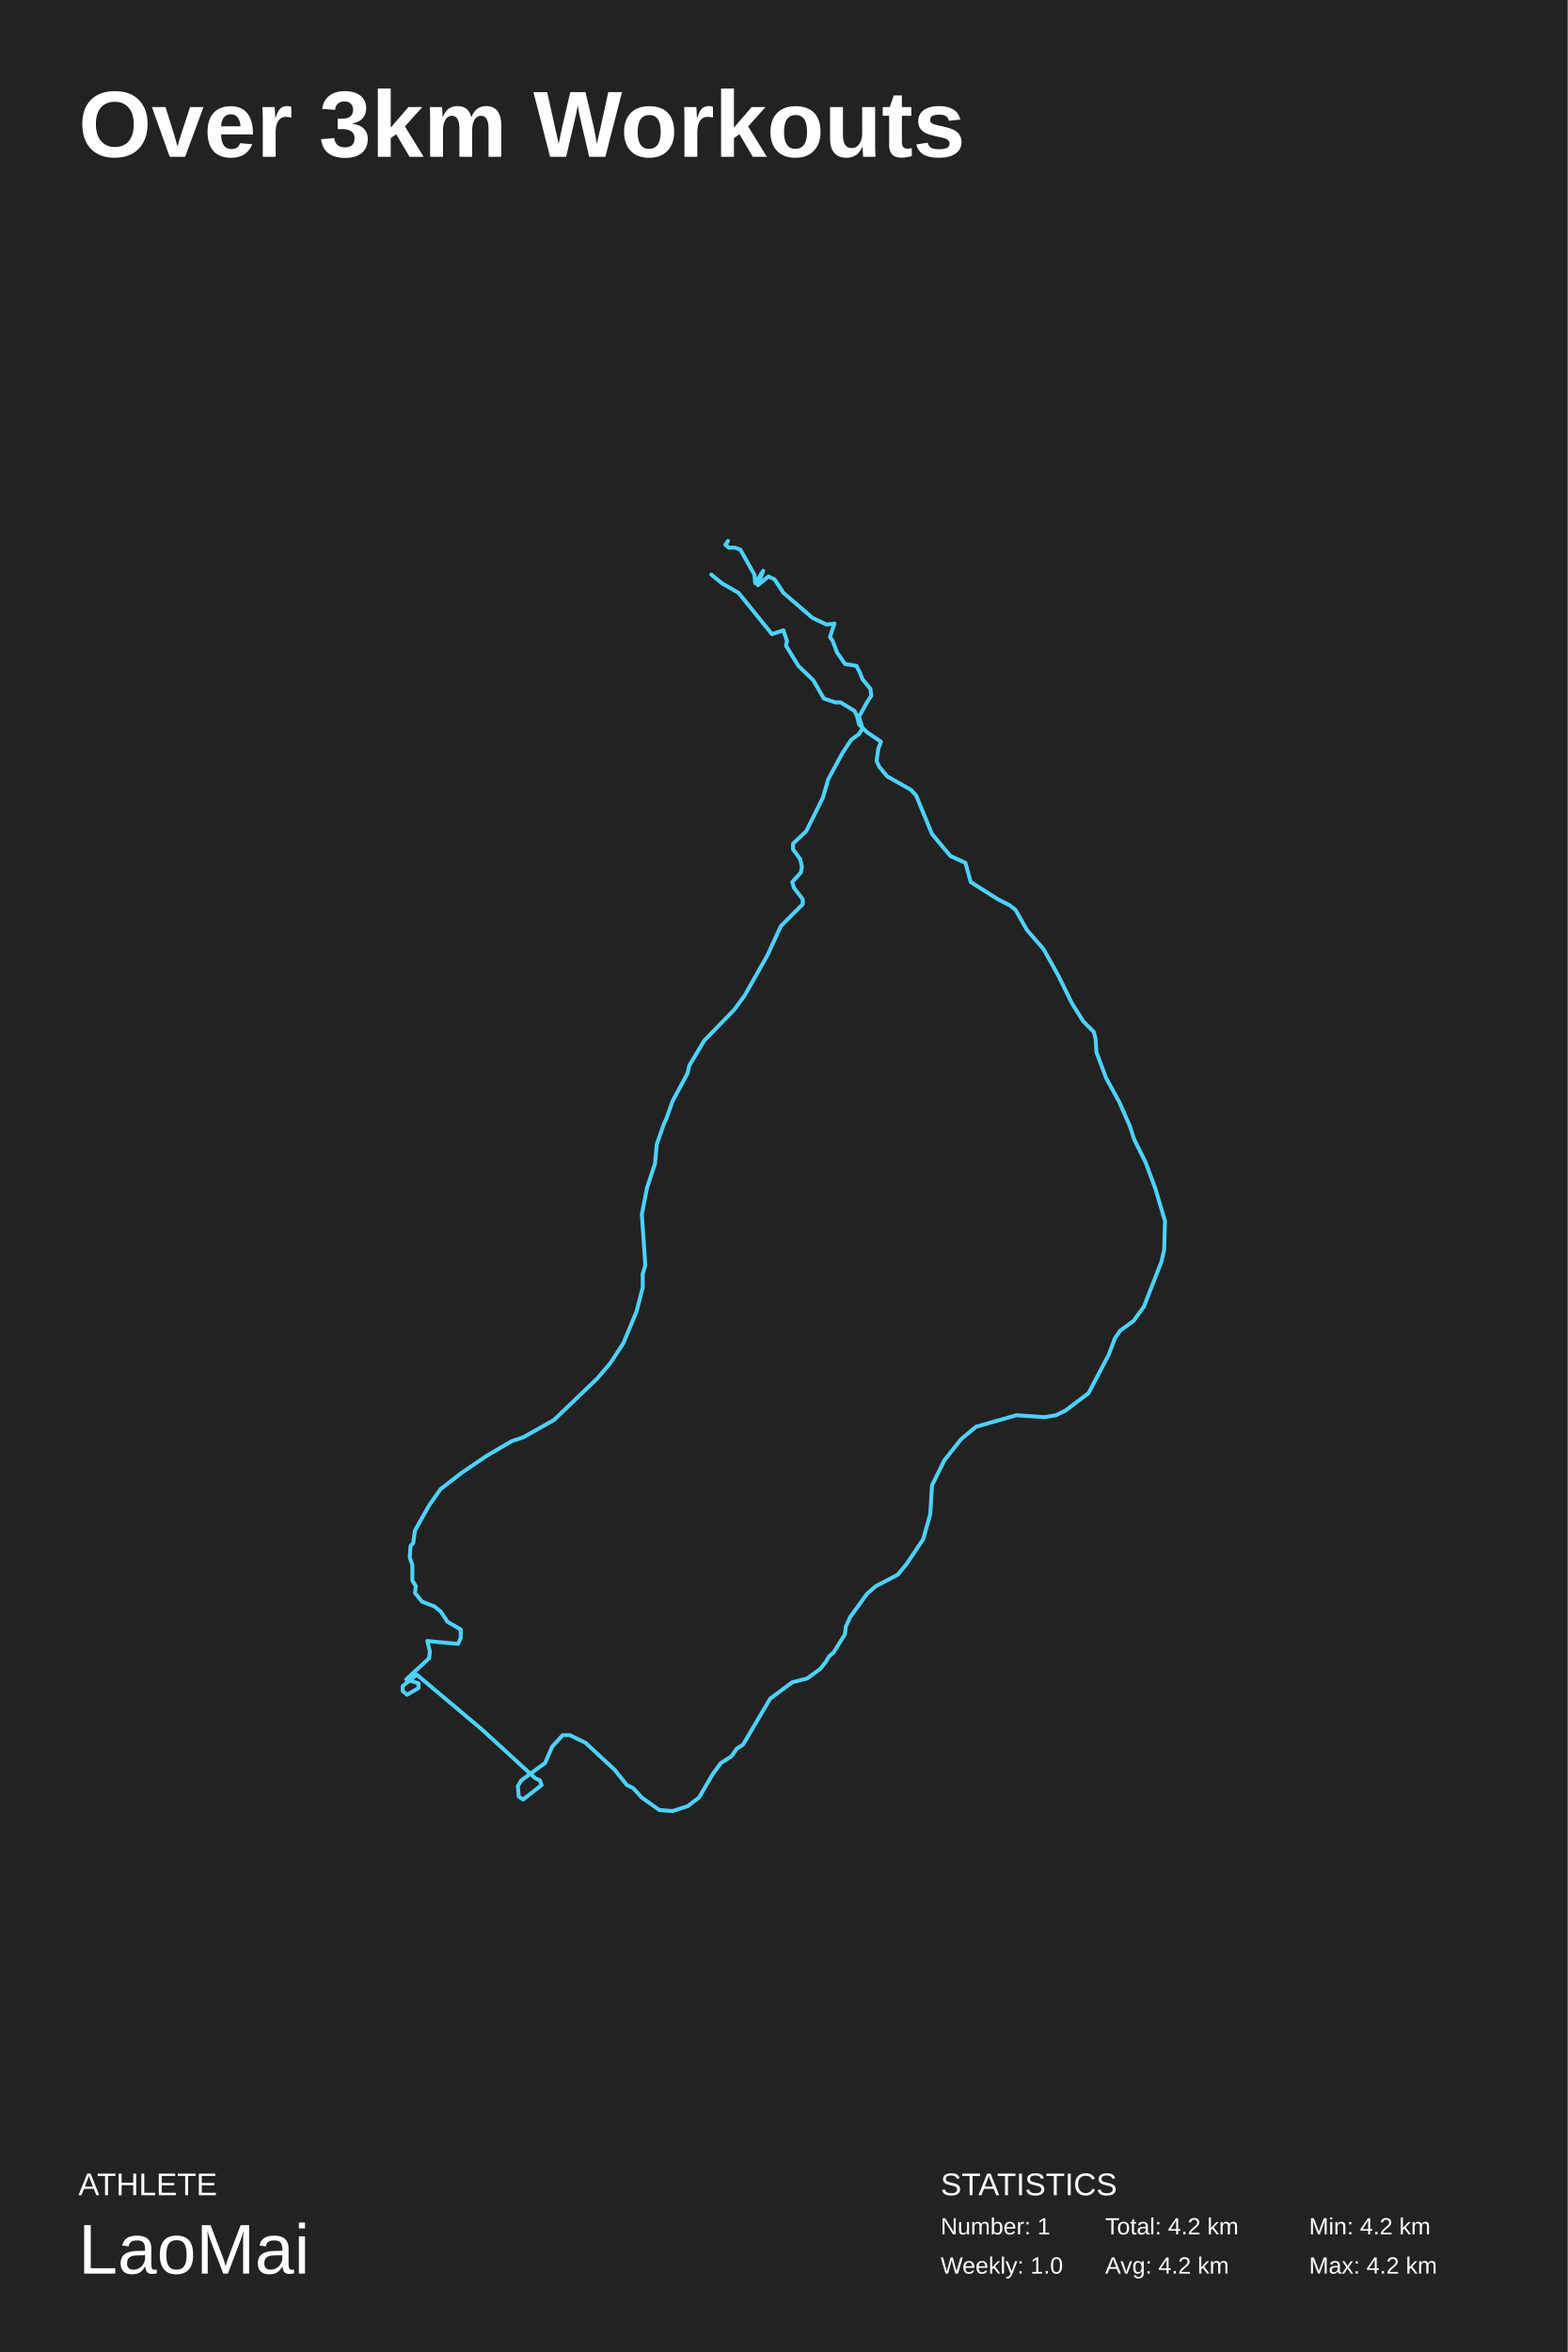
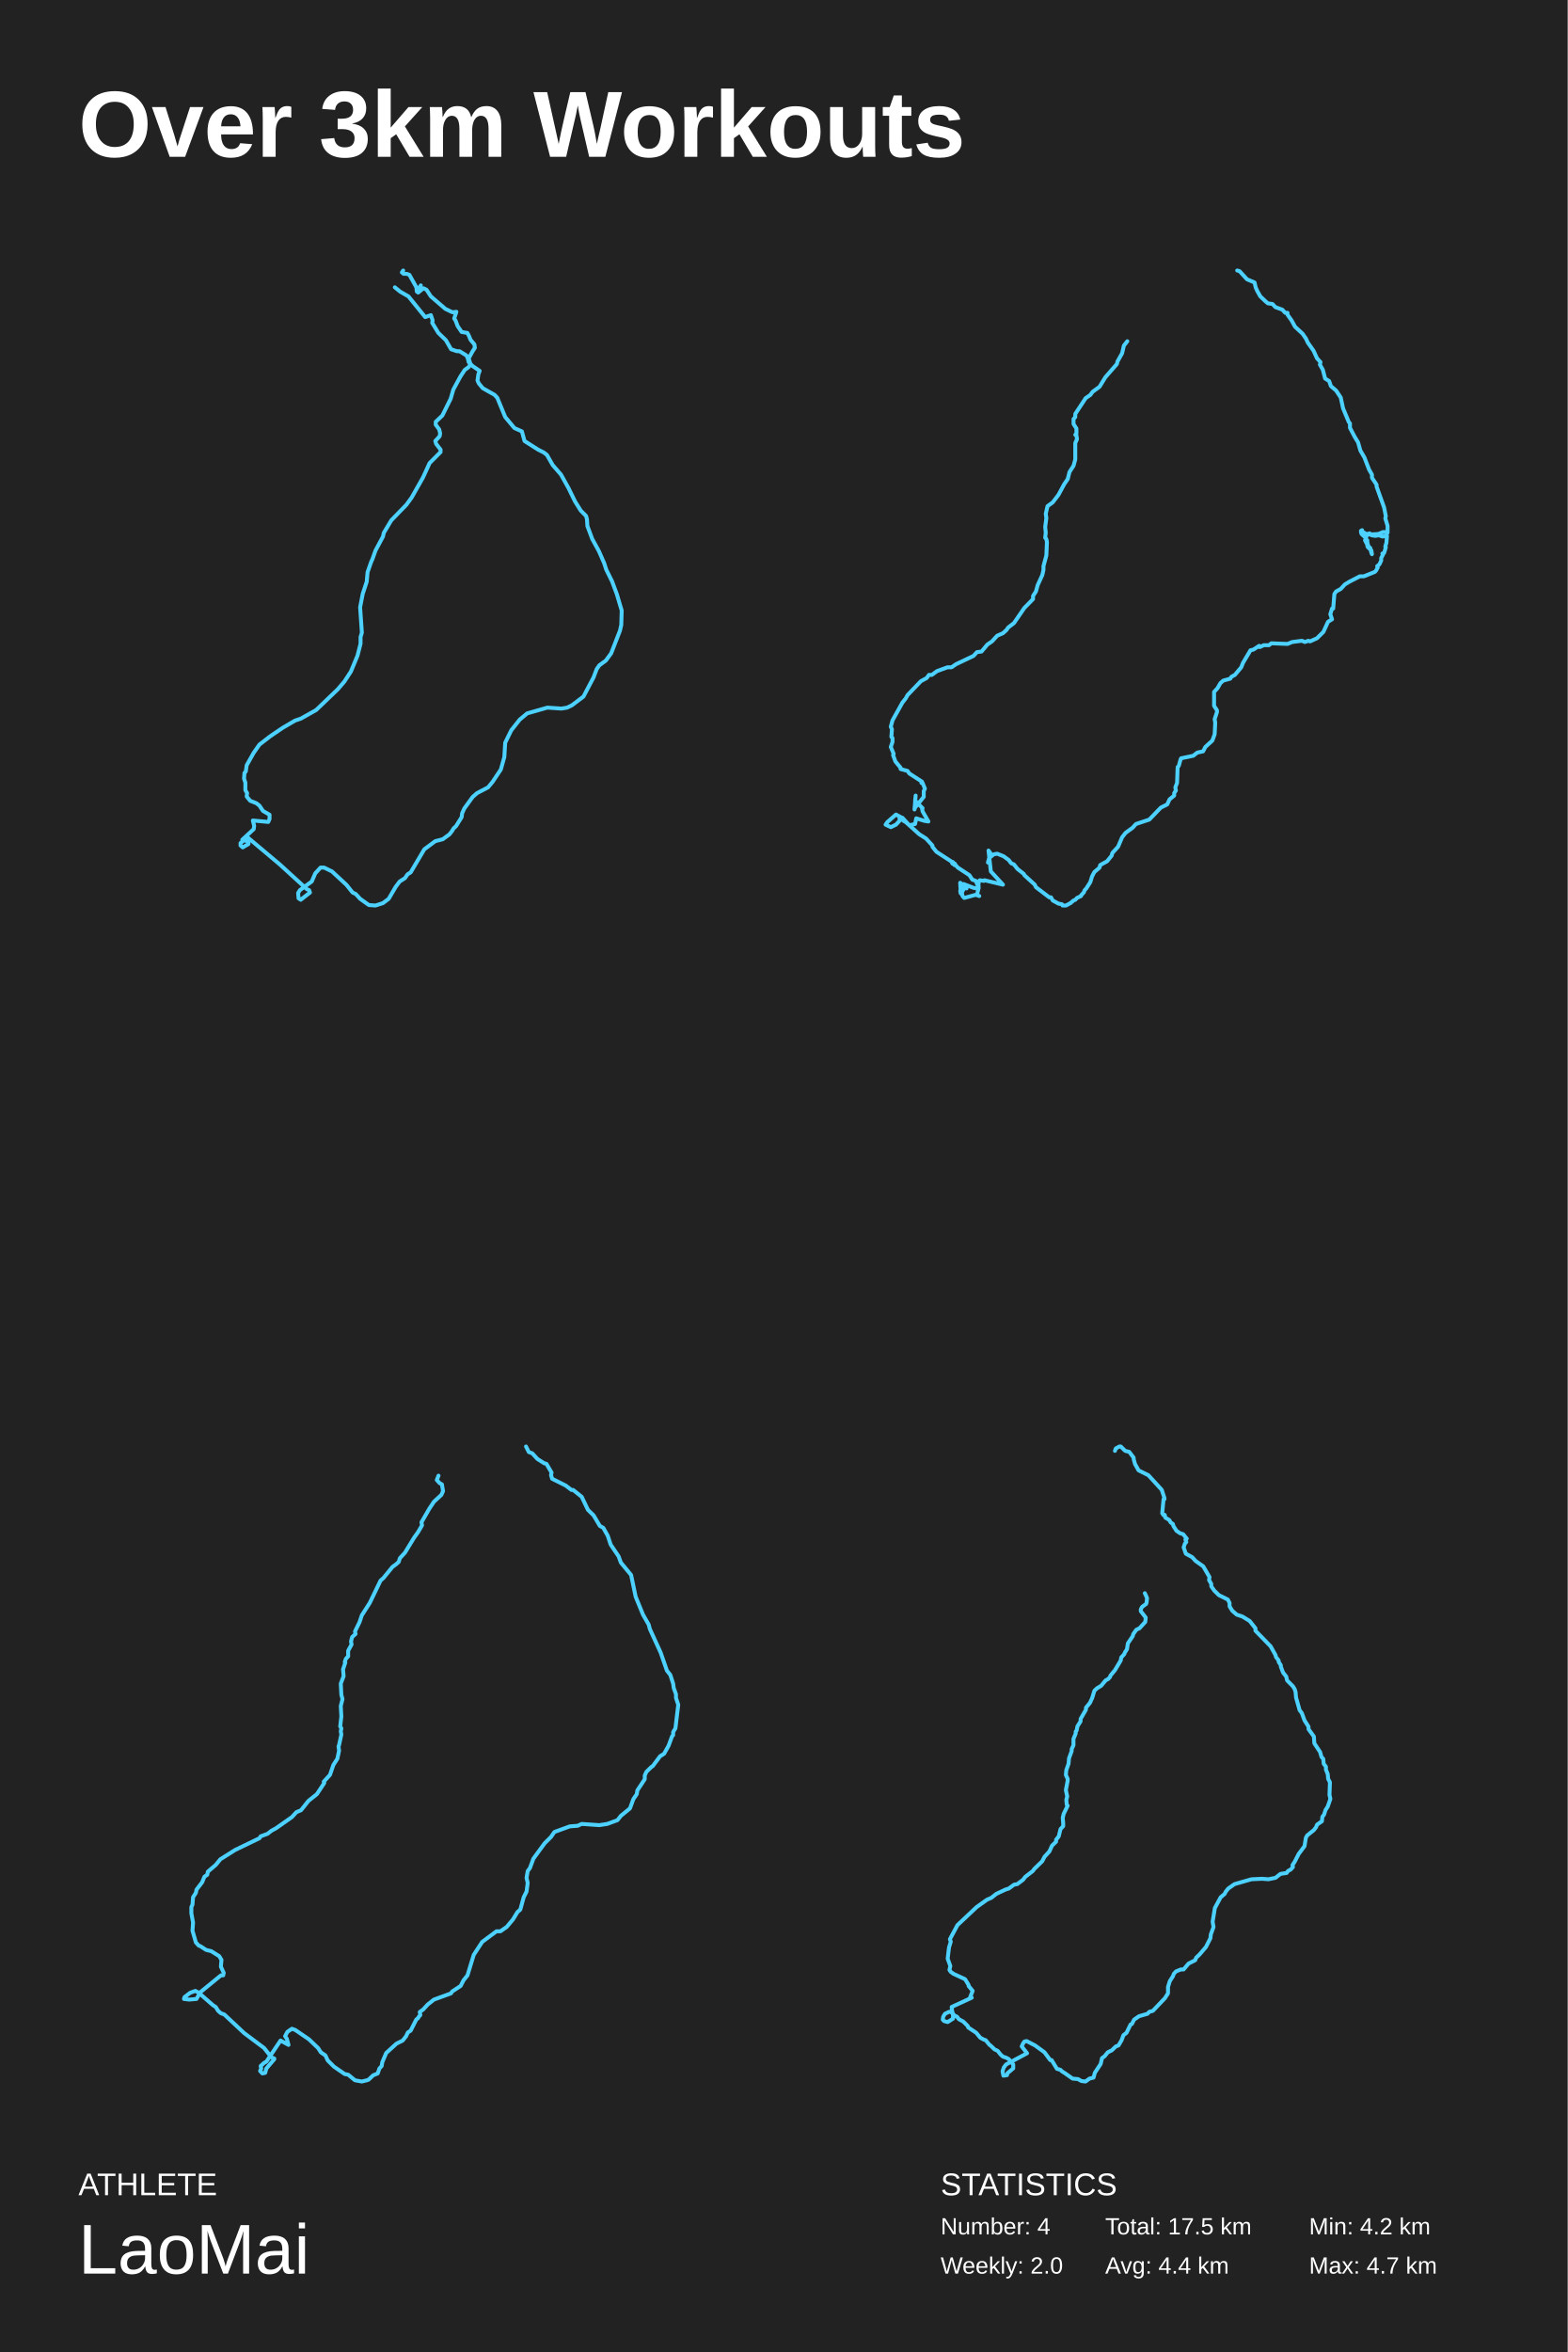
<svg xmlns="http://www.w3.org/2000/svg" baseProfile="full" height="300mm" version="1.1" viewBox="0,0,200,300" width="200mm">
  <defs />
  <rect fill="#222222" height="300" width="200" x="0" y="0" />
  <text fill="#FFFFFF" style="font-size:12px; font-family:Arial; font-weight:bold;" x="10" y="20">Over 3km Workouts</text>
  <text fill="#FFFFFF" style="font-size:4px; font-family:Arial" x="10" y="280">ATHLETE</text>
  <text fill="#FFFFFF" style="font-size:9px; font-family:Arial" x="10" y="290">LaoMai</text>
  <text fill="#FFFFFF" style="font-size:4px; font-family:Arial" x="120" y="280">STATISTICS</text>
-   <text fill="#FFFFFF" style="font-size:3px; font-family:Arial" x="120" y="285">Number: 1</text>
-   <text fill="#FFFFFF" style="font-size:3px; font-family:Arial" x="120" y="290">Weekly: 1.0</text>
-   <text fill="#FFFFFF" style="font-size:3px; font-family:Arial" x="141" y="285">Total: 4.2 km</text>
-   <text fill="#FFFFFF" style="font-size:3px; font-family:Arial" x="141" y="290">Avg: 4.2 km</text>
+   <text fill="#FFFFFF" style="font-size:3px; font-family:Arial" x="120" y="285">Number: 4</text>
+   <text fill="#FFFFFF" style="font-size:3px; font-family:Arial" x="120" y="290">Weekly: 2.0</text>
+   <text fill="#FFFFFF" style="font-size:3px; font-family:Arial" x="141" y="285">Total: 17.5 km</text>
+   <text fill="#FFFFFF" style="font-size:3px; font-family:Arial" x="141" y="290">Avg: 4.4 km</text>
  <text fill="#FFFFFF" style="font-size:3px; font-family:Arial" x="167" y="285">Min: 4.2 km</text>
-   <text fill="#FFFFFF" style="font-size:3px; font-family:Arial" x="167" y="290">Max: 4.2 km</text>
-   <polyline fill="none" points="90.745,73.289 92.091,74.392 94.223,75.618 98.486,80.887 99.944,80.397 100.393,81.745 100.28,82.358 101.851,84.931 103.758,86.769 105.104,89.098 106.562,89.588 107.235,89.588 109.03,90.691 109.367,91.426 109.591,92.406 110.601,93.387 112.396,94.612 112.059,95.47 111.835,97.063 112.171,97.798 113.181,99.024 116.21,100.74 116.883,101.475 118.902,106.377 121.258,109.195 123.165,110.053 123.838,112.504 127.315,114.71 128.774,115.445 129.559,116.058 131.017,118.631 133.149,121.082 135.056,124.513 136.738,127.944 138.197,130.273 139.543,131.621 139.767,132.479 139.879,134.194 141.113,137.503 142.796,140.566 144.142,143.63 144.703,145.345 146.161,148.286 147.395,151.595 148.629,155.761 148.517,159.438 148.181,160.908 145.937,166.668 144.591,168.506 142.908,169.731 142.235,170.711 141.45,172.795 138.87,177.696 135.953,179.902 134.719,180.515 133.261,180.76 129.671,180.515 124.511,181.985 122.604,183.578 120.473,186.274 118.902,189.46 118.678,193.136 117.78,196.322 115.649,199.508 114.527,200.856 111.723,202.326 110.601,203.307 108.469,206.248 107.909,207.473 107.796,208.453 106.338,210.782 105.777,211.272 105.328,212.007 104.655,212.865 102.973,214.09 101.066,214.58 98.261,216.663 94.784,222.545 93.998,223.035 93.325,224.015 91.979,224.873 90.97,226.221 89.175,229.285 87.716,230.387 85.809,231.0 84.127,230.877 81.883,229.285 80.761,228.059 79.976,227.692 78.406,225.731 74.704,222.3 72.685,221.32 71.787,221.32 70.441,222.79 69.544,224.873 66.515,227.079 66.066,227.814 66.178,229.162 66.739,229.53 69.095,227.692 68.871,227.079 68.31,226.834 61.467,220.584 53.166,213.6 51.371,215.07 51.371,215.683 51.932,216.173 53.39,215.315 53.39,214.703 51.819,214.213 54.736,211.517 54.848,210.659 54.512,209.311 58.438,209.679 58.775,208.943 58.775,207.841 57.092,206.86 56.194,205.512 55.409,204.9 53.839,204.287 52.941,203.184 53.053,202.326 52.605,201.591 52.605,199.631 52.268,198.65 52.38,197.18 52.717,196.812 52.941,195.219 54.736,192.033 56.194,189.95 58.887,187.867 62.14,185.661 65.281,183.823 66.739,183.333 70.665,181.127 76.162,175.858 77.845,173.897 79.527,171.324 81.21,167.28 81.995,164.217 81.995,162.501 82.332,161.398 81.883,154.904 82.556,151.473 83.566,148.409 83.79,145.958 84.688,143.385 85.024,142.65 85.809,140.444 87.716,136.89 87.941,135.91 89.848,132.724 93.662,128.802 95.008,126.964 97.925,121.817 99.607,118.141 102.412,115.322 102.412,114.71 101.29,113.239 101.066,112.504 102.187,111.278 102.3,110.543 102.075,109.563 101.178,108.337 101.178,107.602 102.861,106.009 104.992,101.72 105.665,99.392 107.46,96.083 108.582,94.367 109.591,93.632 110.04,92.897 109.591,91.426 110.601,89.588 111.162,88.73 111.05,87.872 110.04,86.647 109.703,85.789 109.255,84.931 107.796,84.686 106.787,83.215 106.226,81.745 105.889,81.255 106.45,79.539 105.441,79.662 103.646,78.804 99.944,75.618 98.822,73.902 98.037,73.534 96.691,74.637 97.364,72.799 96.354,74.392 96.242,73.289 94.447,70.103 93.774,69.858 92.989,69.858 92.54,69.49 92.877,69.0" stroke="#4DD2FF" stroke-linecap="round" stroke-linejoin="round" stroke-width="0.5" />
+   <text fill="#FFFFFF" style="font-size:3px; font-family:Arial" x="167" y="290">Max: 4.7 km</text>
+   <polyline fill="none" points="50.373,36.645 51.046,37.196 52.111,37.809 54.243,40.444 54.972,40.198 55.196,40.872 55.14,41.179 55.925,42.466 56.879,43.385 57.552,44.549 58.281,44.794 58.618,44.794 59.515,45.345 59.683,45.713 59.796,46.203 60.3,46.693 61.198,47.306 61.03,47.735 60.917,48.532 61.086,48.899 61.59,49.512 63.105,50.37 63.441,50.737 64.451,53.188 65.629,54.598 66.582,55.026 66.919,56.252 68.658,57.355 69.387,57.722 69.779,58.029 70.509,59.316 71.574,60.541 72.528,62.257 73.369,63.972 74.098,65.136 74.771,65.81 74.884,66.239 74.94,67.097 75.557,68.751 76.398,70.283 77.071,71.815 77.352,72.673 78.081,74.143 78.698,75.798 79.315,77.881 79.259,79.719 79.09,80.454 77.968,83.334 77.295,84.253 76.454,84.866 76.118,85.356 75.725,86.397 74.435,88.848 72.977,89.951 72.36,90.257 71.63,90.38 69.836,90.257 67.255,90.993 66.302,91.789 65.236,93.137 64.451,94.73 64.339,96.568 63.89,98.161 62.824,99.754 62.264,100.428 60.861,101.163 60.3,101.653 59.235,103.124 58.954,103.737 58.898,104.227 58.169,105.391 57.889,105.636 57.664,106.003 57.328,106.432 56.486,107.045 55.533,107.29 54.131,108.332 52.392,111.273 51.999,111.518 51.663,112.008 50.99,112.437 50.485,113.111 49.587,114.642 48.858,115.194 47.905,115.5 47.063,115.439 45.942,114.642 45.381,114.03 44.988,113.846 44.203,112.865 42.352,111.15 41.342,110.66 40.894,110.66 40.221,111.395 39.772,112.437 38.257,113.539 38.033,113.907 38.089,114.581 38.37,114.765 39.547,113.846 39.435,113.539 39.155,113.417 35.733,110.292 31.583,106.8 30.685,107.535 30.685,107.842 30.966,108.087 31.695,107.658 31.695,107.351 30.91,107.106 32.368,105.758 32.424,105.329 32.256,104.656 34.219,104.839 34.387,104.472 34.387,103.92 33.546,103.43 33.097,102.756 32.705,102.45 31.919,102.144 31.471,101.592 31.527,101.163 31.302,100.796 31.302,99.815 31.134,99.325 31.19,98.59 31.358,98.406 31.471,97.61 32.368,96.017 33.097,94.975 34.443,93.933 36.07,92.831 37.64,91.912 38.37,91.667 40.333,90.564 43.081,87.929 43.922,86.949 44.764,85.662 45.605,83.64 45.998,82.108 45.998,81.251 46.166,80.699 45.942,77.452 46.278,75.736 46.783,74.205 46.895,72.979 47.344,71.692 47.512,71.325 47.905,70.222 48.858,68.445 48.97,67.955 49.924,66.362 51.831,64.401 52.504,63.482 53.962,60.909 54.804,59.07 56.206,57.661 56.206,57.355 55.645,56.62 55.533,56.252 56.094,55.639 56.15,55.272 56.038,54.781 55.589,54.169 55.589,53.801 56.43,53.005 57.496,50.86 57.832,49.696 58.73,48.041 59.291,47.184 59.796,46.816 60.02,46.448 59.796,45.713 60.3,44.794 60.581,44.365 60.525,43.936 60.02,43.323 59.852,42.894 59.627,42.466 58.898,42.343 58.393,41.608 58.113,40.872 57.945,40.627 58.225,39.77 57.72,39.831 56.823,39.402 54.972,37.809 54.411,36.951 54.018,36.767 53.345,37.319 53.682,36.399 53.177,37.196 53.121,36.645 52.224,35.051 51.887,34.929 51.494,34.929 51.27,34.745 51.438,34.5" stroke="#4dd2ff" stroke-linecap="round" stroke-linejoin="round" stroke-width="0.5" />
+   <polyline fill="none" points="157.838,34.5 158.133,34.581 159.092,35.628 160.051,36.031 160.199,36.676 160.42,37.16 160.789,37.805 161.38,38.369 161.748,38.691 162.339,38.772 162.708,39.175 163.593,39.497 163.962,39.9 164.257,39.9 164.257,40.142 164.774,40.867 165.216,41.673 166.175,42.56 166.618,43.205 166.839,43.688 167.577,44.736 168.02,45.703 168.463,46.187 168.389,46.509 168.758,47.154 169.053,48.283 169.569,48.605 169.791,49.25 170.455,49.814 171.045,50.7 171.34,52.071 172.078,53.844 172.225,54.005 172.225,54.569 172.816,55.698 173.258,56.423 173.554,57.471 174.07,58.357 174.66,59.889 175.029,60.534 175.029,60.937 175.619,61.823 175.619,62.065 176.579,64.725 176.8,65.853 176.726,66.095 177.021,67.062 177.021,67.949 176.948,67.868 176.431,67.868 175.841,68.11 174.439,68.19 173.627,67.707 173.775,67.626 173.627,67.868 173.701,68.11 174.218,68.593 174.365,68.916 174.439,68.916 174.439,69.157 174.586,69.722 174.808,69.883 174.955,70.528 175.029,70.689 174.955,70.205 174.513,69.802 174.439,69.641 174.439,69.48 174.144,68.916 174.439,68.11 174.734,68.029 174.955,68.271 175.472,68.352 175.915,68.271 176.357,68.432 176.948,68.352 176.874,69.238 176.726,69.722 176.8,69.802 176.579,70.528 176.357,70.608 176.431,70.769 176.21,71.172 176.21,71.495 175.988,71.978 175.693,72.22 175.767,72.381 175.546,72.784 175.398,72.946 173.996,73.51 173.48,73.51 172.078,74.235 171.561,74.557 171.045,75.122 170.455,75.444 170.233,75.766 170.086,77.62 169.938,77.62 169.717,78.346 169.938,78.99 169.422,79.313 168.832,80.602 168.02,81.408 167.135,81.811 166.913,81.731 166.47,81.892 166.102,81.731 164.847,81.892 164.257,82.134 162.191,82.053 161.896,82.295 161.232,82.295 160.716,82.537 160.642,82.375 159.904,82.859 159.535,82.94 158.576,84.551 158.354,85.116 157.543,86.083 157.1,86.325 156.953,86.566 156.067,86.808 155.698,87.131 155.329,87.775 154.887,88.259 154.887,90.032 155.256,90.596 155.256,90.838 154.961,91.725 155.034,92.208 154.961,93.659 154.665,94.465 153.78,95.271 153.485,95.835 152.747,95.996 152.231,96.399 150.681,96.721 150.607,96.883 150.386,97.689 150.239,97.85 150.165,99.865 149.943,100.429 150.017,100.832 149.796,101.154 149.796,101.477 149.206,101.96 148.91,102.605 148.099,103.008 146.623,104.539 144.926,105.103 144.484,105.587 143.598,106.232 143.155,106.796 142.639,108.005 141.901,108.811 141.827,109.133 141.237,109.858 140.352,110.342 140.278,110.664 139.614,111.229 139.319,111.793 139.097,112.518 138.581,113.324 138.36,113.566 138.286,113.808 137.917,114.21 137.917,114.291 137.4,114.533 137.179,114.775 136.958,114.855 136.589,115.178 135.999,115.5 135.556,115.5 135.482,115.339 135.039,115.258 134.302,114.855 134.08,114.452 133.859,114.452 132.162,113.163 132.014,112.84 130.686,111.631 130.613,111.47 129.801,110.826 129.358,110.261 128.989,110.1 128.694,109.697 128.03,109.214 127.219,108.891 126.776,108.972 126.186,109.455 126.038,110.02 126.407,108.891 126.112,108.488 126.407,111.148 127.956,112.84 125.595,112.276 125.522,112.357 125.005,112.276 124.858,112.437 124.858,112.679 124.71,112.679 124.858,113.002 124.636,113.324 124.194,113.243 122.939,112.76 123.308,113.324 123.308,113.082 123.087,113.163 122.718,113.808 122.57,113.808 122.497,113.646 122.57,113.969 122.497,112.599 123.013,113.002 122.718,113.888 122.792,114.291 123.013,114.533 124.489,114.13 124.931,114.291 124.636,114.13 124.858,113.243 124.489,112.357 124.046,112.196 123.677,111.631 122.201,110.664 121.537,109.939 121.464,110.1 121.537,110.181 121.833,110.261 121.759,110.342 121.833,110.181 119.472,108.649 118.955,108.005 118.955,107.844 118.143,106.957 117.258,106.393 115.561,104.862 115.266,104.7 114.897,104.217 114.307,103.894 113.2,104.862 112.979,105.184 113.643,105.506 114.307,105.184 114.823,104.62 114.749,104.378 115.118,104.297 116.004,105.265 116.742,105.103 116.889,104.378 117.922,104.7 118.439,104.781 117.701,103.491 117.627,103.088 117.701,103.088 116.742,102.121 116.815,101.477 116.668,103.25 116.742,103.008 117.848,101.638 117.848,100.912 117.996,100.59 117.701,99.865 117.553,99.865 117.627,99.703 116.004,98.656 115.782,98.333 114.897,98.092 114.897,97.93 114.233,97.124 113.938,96.318 114.012,96.157 113.643,95.271 113.864,94.626 113.864,94.142 113.717,93.981 113.79,93.014 113.643,92.692 113.864,91.886 115.118,89.629 115.561,89.065 115.782,88.662 117.479,86.889 118.217,86.486 118.512,86.083 118.881,86.083 119.545,85.599 120.873,85.116 121.39,85.116 121.98,84.713 124.194,83.665 124.636,83.181 125.226,83.101 125.964,82.214 126.555,81.811 127.219,81.086 127.956,80.763 128.399,80.36 128.62,80.038 129.358,79.474 130.686,77.54 131.793,76.411 131.793,76.008 132.162,75.444 132.383,74.638 132.974,73.349 133.121,72.704 133.121,72.22 133.49,70.85 133.564,69.157 133.49,68.754 133.342,68.593 133.416,67.949 133.342,67.223 133.49,66.095 133.416,65.531 133.638,64.563 134.302,64.08 135.039,63.113 135.777,61.742 136.22,61.098 136.441,60.211 136.958,59.405 137.179,58.599 137.179,56.504 137.4,56.02 137.327,55.536 137.179,55.456 137.327,55.295 137.327,54.65 136.958,54.086 136.958,53.602 136.958,53.441 137.179,53.199 137.179,52.796 138.507,50.781 139.097,50.378 139.393,49.975 140.278,49.33 141.016,48.121 142.491,46.429 142.565,46.106 143.155,45.059 143.377,44.091 143.819,43.527" stroke="#4dd2ff" stroke-linecap="round" stroke-linejoin="round" stroke-width="0.5" />
+   <polyline fill="none" points="67.105,184.5 67.467,185.213 67.902,185.371 68.554,186.084 69.424,186.638 69.714,186.717 70.367,187.826 70.294,188.142 70.439,188.617 72.179,189.488 72.903,190.043 73.121,190.043 74.208,190.914 75.005,192.577 75.73,193.289 76.528,194.635 76.963,194.873 77.542,195.902 77.905,197.011 78.92,198.515 79.209,199.307 80.514,200.891 81.094,203.662 82.036,205.958 82.761,207.225 82.906,207.779 84.283,210.788 85.081,213.084 85.516,213.639 85.878,214.747 85.95,215.301 86.24,216.093 86.24,216.568 86.53,217.439 86.168,220.448 85.878,220.923 85.878,221.319 85.733,221.477 85.298,222.665 84.718,223.694 84.211,224.011 83.269,225.278 83.124,225.357 82.471,225.991 82.254,226.466 82.254,226.941 81.312,228.366 81.239,228.841 80.804,229.474 80.369,230.662 79.209,231.612 78.775,232.166 77.47,232.642 76.455,232.8 74.208,232.642 73.701,232.879 72.686,232.958 70.729,233.671 70.294,234.304 69.497,235.096 68.047,237.076 67.612,238.263 67.322,238.659 67.177,239.53 67.322,240.163 67.177,241.272 66.815,241.985 66.38,243.568 66.017,243.885 65.438,244.835 64.64,245.785 63.843,246.339 63.336,246.339 61.524,247.685 60.436,249.348 59.639,251.961 59.132,252.594 58.769,253.307 57.682,254.019 57.537,254.257 55.362,255.049 54.565,255.682 53.985,256.316 53.55,256.632 53.623,257.028 53.405,257.266 53.333,257.424 53.115,257.582 52.391,259.008 52.028,259.245 51.811,259.72 51.376,260.274 50.579,260.67 49.274,261.858 48.766,263.046 48.694,263.521 48.404,263.837 48.187,264.471 47.607,264.708 47.027,265.262 46.809,265.342 46.157,265.5 45.287,265.342 44.417,264.629 43.983,264.55 42.605,263.6 41.808,262.808 41.518,262.175 40.938,261.779 40.576,261.224 39.416,260.116 37.676,258.928 37.242,258.77 36.662,259.166 36.372,259.72 36.589,260.037 36.807,260.829 35.792,260.274 33.98,262.966 33.69,263.125 33.255,263.521 33.327,263.837 33.182,264.154 33.472,264.471 33.835,264.392 33.98,263.837 34.995,262.65 34.995,262.57 34.632,262.412 33.69,261.224 31.153,259.324 28.616,256.949 28.181,256.791 27.819,256.474 27.529,255.999 27.166,255.761 25.354,254.178 24.919,253.94 24.267,254.178 23.542,254.732 23.47,254.97 24.122,255.049 25.064,254.97 25.572,254.099 28.181,251.961 28.471,251.961 28.544,251.644 28.181,250.852 28.254,249.981 27.964,249.506 26.949,248.873 26.297,248.715 25.572,248.24 25.354,248.16 24.992,247.764 24.557,246.26 24.629,245.231 24.412,244.043 24.412,243.251 24.557,242.935 24.629,241.985 24.992,241.43 25.064,241.034 25.789,240.084 26.079,239.372 26.441,239.134 26.514,238.738 27.529,237.867 28.109,237.155 29.993,235.967 33.11,234.463 33.255,234.225 34.125,233.908 34.632,233.512 35.212,233.196 37.242,231.771 37.821,231.137 38.401,230.9 39.344,229.712 40.431,228.841 41.373,227.416 41.301,227.257 42.098,226.386 42.533,225.12 43.04,224.328 43.258,223.298 43.185,222.744 43.258,222.586 43.548,221.24 43.475,220.844 43.548,220.448 43.403,220.21 43.548,218.944 43.475,217.598 43.693,216.727 43.548,216.172 43.475,214.747 43.838,213.797 43.765,212.926 44.055,212.055 43.983,211.976 44.127,211.58 44.417,211.263 44.417,210.551 44.852,209.759 44.78,209.363 44.925,208.809 45.36,208.413 45.287,208.096 45.867,206.908 46.157,206.037 47.172,204.454 48.549,201.603 48.911,201.286 50.071,199.861 50.506,199.544 50.868,199.228 51.013,198.753 51.666,198.04 52.825,196.14 53.333,195.427 53.84,194.556 53.768,194.16 53.913,193.923 54.783,192.418 55.362,191.547 56.305,190.676 56.522,190.201 56.377,189.33 56.087,189.172 55.725,188.776 55.942,188.222" stroke="#4dd2ff" stroke-linecap="round" stroke-linejoin="round" stroke-width="0.5" />
+   <polyline fill="none" points="142.24,185.06 142.354,184.749 142.809,184.5 142.98,184.5 143.549,185.06 144.061,185.184 144.63,185.93 144.63,186.116 144.801,186.738 145.256,187.546 146.508,188.168 148.215,190.033 148.557,191.09 148.557,191.214 148.443,191.214 148.272,193.017 148.443,193.266 148.614,193.328 148.614,193.266 148.557,193.203 148.671,193.576 149.183,193.887 149.353,194.198 149.638,194.385 149.695,194.633 150.093,195.255 150.548,195.566 150.947,195.69 151.345,196.187 151.402,196.25 151.231,196.374 151.345,196.685 151.174,196.871 151.004,197.369 151.288,198.177 152.085,198.612 152.54,199.109 153.508,199.793 154.304,201.161 154.247,201.534 154.532,202.031 154.532,202.342 154.93,202.901 155.499,203.461 156.637,204.02 156.865,204.455 156.865,204.891 157.207,205.45 157.776,205.947 158.515,206.196 159.426,206.756 160.166,207.688 160.166,207.999 162.101,209.988 162.727,211.107 162.783,211.356 163.125,211.791 163.125,211.978 163.409,212.413 163.409,212.599 163.694,213.345 164.092,213.842 164.206,214.34 164.946,215.086 165.174,215.459 165.287,215.832 165.344,216.516 165.8,218.132 166.084,218.505 166.425,219.437 166.938,220.245 166.938,220.556 167.621,221.489 167.677,222.359 168.417,223.478 168.588,224.1 168.816,224.348 168.872,224.97 169.157,225.343 169.157,225.716 169.385,226.275 169.442,226.897 169.669,227.332 169.612,228.948 169.726,229.446 169.385,230.44 169.1,230.876 168.929,231.435 168.702,231.746 168.645,232.305 168.019,232.74 167.905,233.051 167.621,233.424 166.767,234.108 166.596,234.419 166.425,235.476 165.686,236.47 165.174,237.465 164.889,237.9 164.946,238.149 164.661,238.459 164.32,238.646 164.149,238.895 163.353,239.019 162.727,239.516 161.816,239.703 161.019,239.641 159.654,239.703 157.491,240.324 156.694,240.884 156.353,241.319 156.239,241.568 155.727,242.003 154.987,243.37 154.703,245.111 154.816,245.795 154.475,246.727 154.418,247.224 153.849,248.343 153.052,249.276 152.597,249.711 152.483,250.022 151.63,250.457 151.004,251.203 150.662,251.203 150.036,251.451 149.752,251.762 149.638,252.073 149.24,252.695 149.012,253.441 149.012,254.249 148.614,254.87 147.077,256.487 146.622,256.611 146.394,256.86 145.313,257.17 144.687,257.605 144.402,258.165 144.232,258.227 143.72,259.284 143.321,259.595 143.094,260.216 142.695,260.9 142.354,261.024 141.842,261.522 141.329,261.77 140.931,262.268 140.59,262.516 140.419,263.262 139.679,264.381 139.508,265.003 138.996,265.127 138.484,265.5 137.972,265.438 137.517,265.189 136.834,265.127 135.866,264.443 135.468,264.195 135.297,264.008 134.842,263.884 134.159,262.765 133.988,262.765 133.249,261.77 132.054,260.9 130.972,260.341 130.688,260.403 130.517,260.651 130.346,261.024 131.029,261.895 128.355,263.324 128.07,263.697 127.899,264.195 128.013,264.754 128.469,264.692 128.525,264.443 129.265,263.822 129.265,263.324 128.696,262.641 128.355,262.454 127.956,262.33 127.672,262.081 127.273,261.584 126.875,261.397 126.363,260.9 126.249,260.838 125.737,260.216 125.509,260.154 125.054,259.905 124.542,259.284 123.518,258.6 123.461,258.414 122.892,257.854 122.323,257.543 122.095,257.233 121.81,257.108 121.298,256.611 121.071,256.611 120.558,256.86 120.331,257.233 120.274,257.605 120.445,257.792 120.9,257.916 121.583,257.481 121.583,256.86 121.469,256.549 121.412,255.989 123.973,254.808 123.745,254.808 124.087,253.938 123.575,253.316 123.575,253.192 123.119,252.446 121.64,251.762 121.298,251.514 121.128,251.265 121.241,250.768 120.9,249.835 121.071,248.406 121.298,247.66 121.184,247.349 122.152,245.546 124.599,243.246 125.908,242.314 126.477,242.065 127.103,241.568 128.298,241.008 128.696,240.884 129.379,240.387 129.777,240.324 130.517,239.765 130.802,239.392 131.769,238.646 131.94,238.397 132.964,237.403 133.249,236.843 133.875,236.159 134.216,235.413 134.728,234.916 134.728,234.667 135.07,234.232 135.297,233.3 135.639,232.927 135.639,232.554 135.582,231.87 135.696,231.373 136.208,230.316 136.094,230.192 136.037,229.57 136.151,229.135 135.98,228.327 136.208,227.146 136.208,226.897 135.98,226.4 136.037,225.778 136.322,224.97 136.379,224.286 136.72,223.354 136.72,223.105 136.948,222.608 136.948,221.8 137.232,221.116 137.232,220.867 137.346,220.743 137.46,220.183 137.858,219.562 137.858,219.251 138.541,218.07 138.541,217.821 139.053,217.199 139.338,216.578 139.622,215.645 139.964,215.334 140.476,215.024 141.045,214.34 141.386,214.153 141.614,213.905 141.671,213.718 142.24,213.034 142.98,211.791 143.037,211.418 143.435,210.983 143.492,210.796 143.776,210.361 143.89,209.615 144.516,208.683 144.573,208.434 144.972,207.875 145.37,207.688 146.11,206.88 146.167,206.32 145.541,205.512 145.541,205.264 145.711,204.953 146.224,204.58 146.28,204.393 146.337,203.834 146.053,203.212" stroke="#4dd2ff" stroke-linecap="round" stroke-linejoin="round" stroke-width="0.5" />
</svg>
